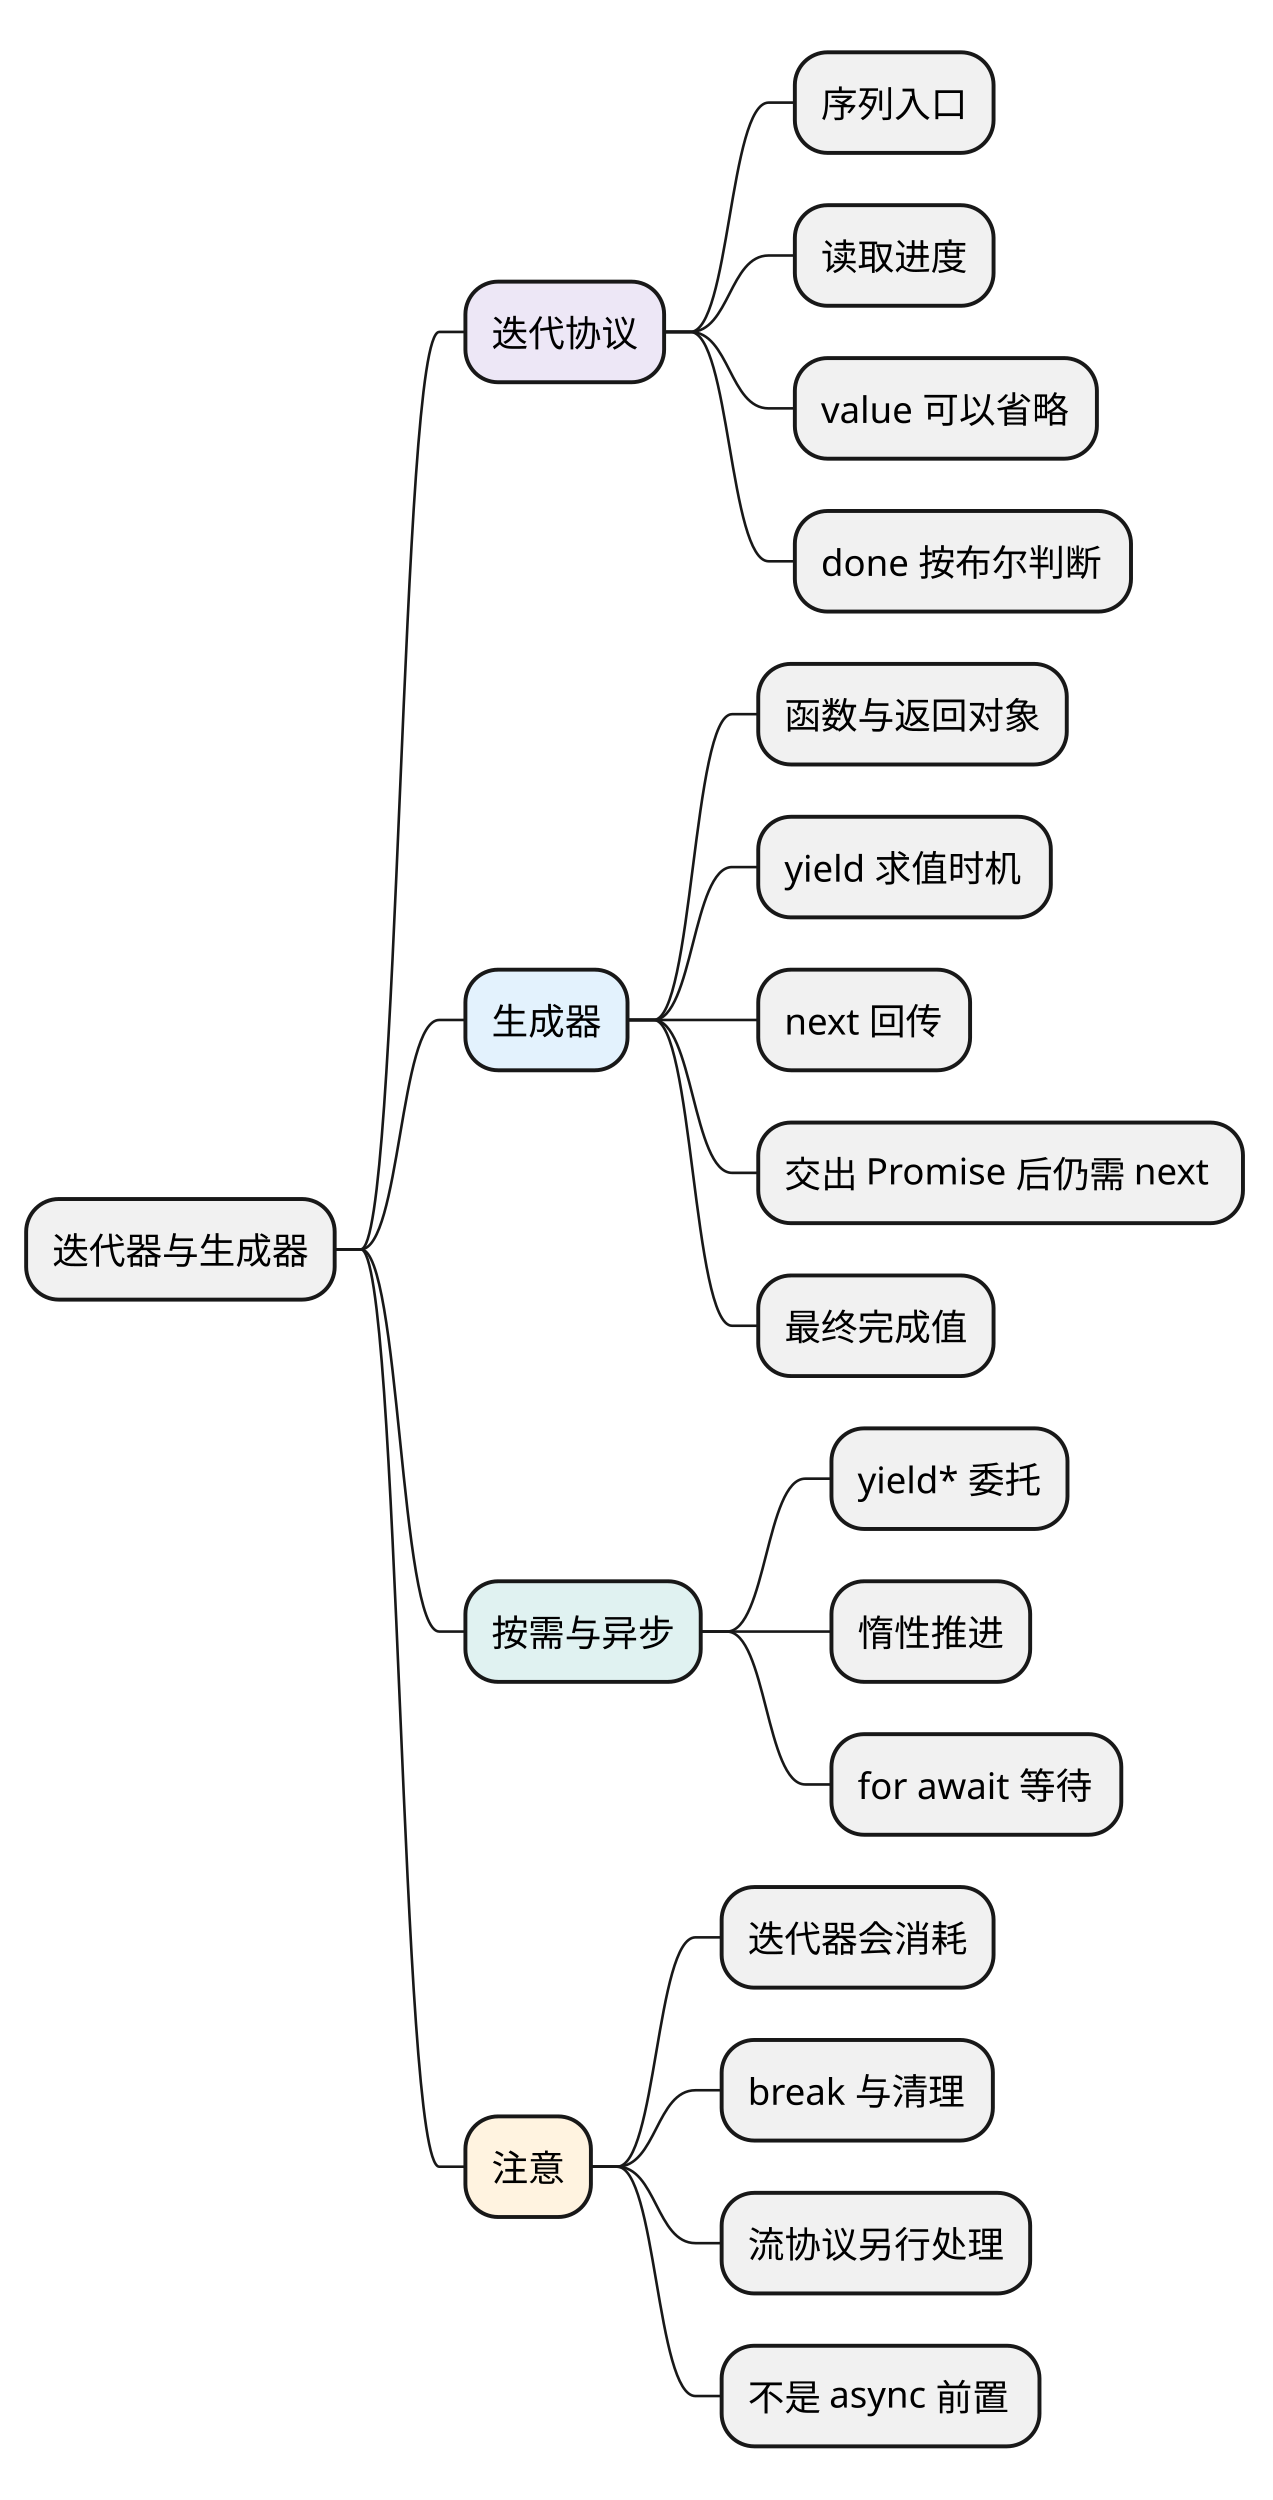
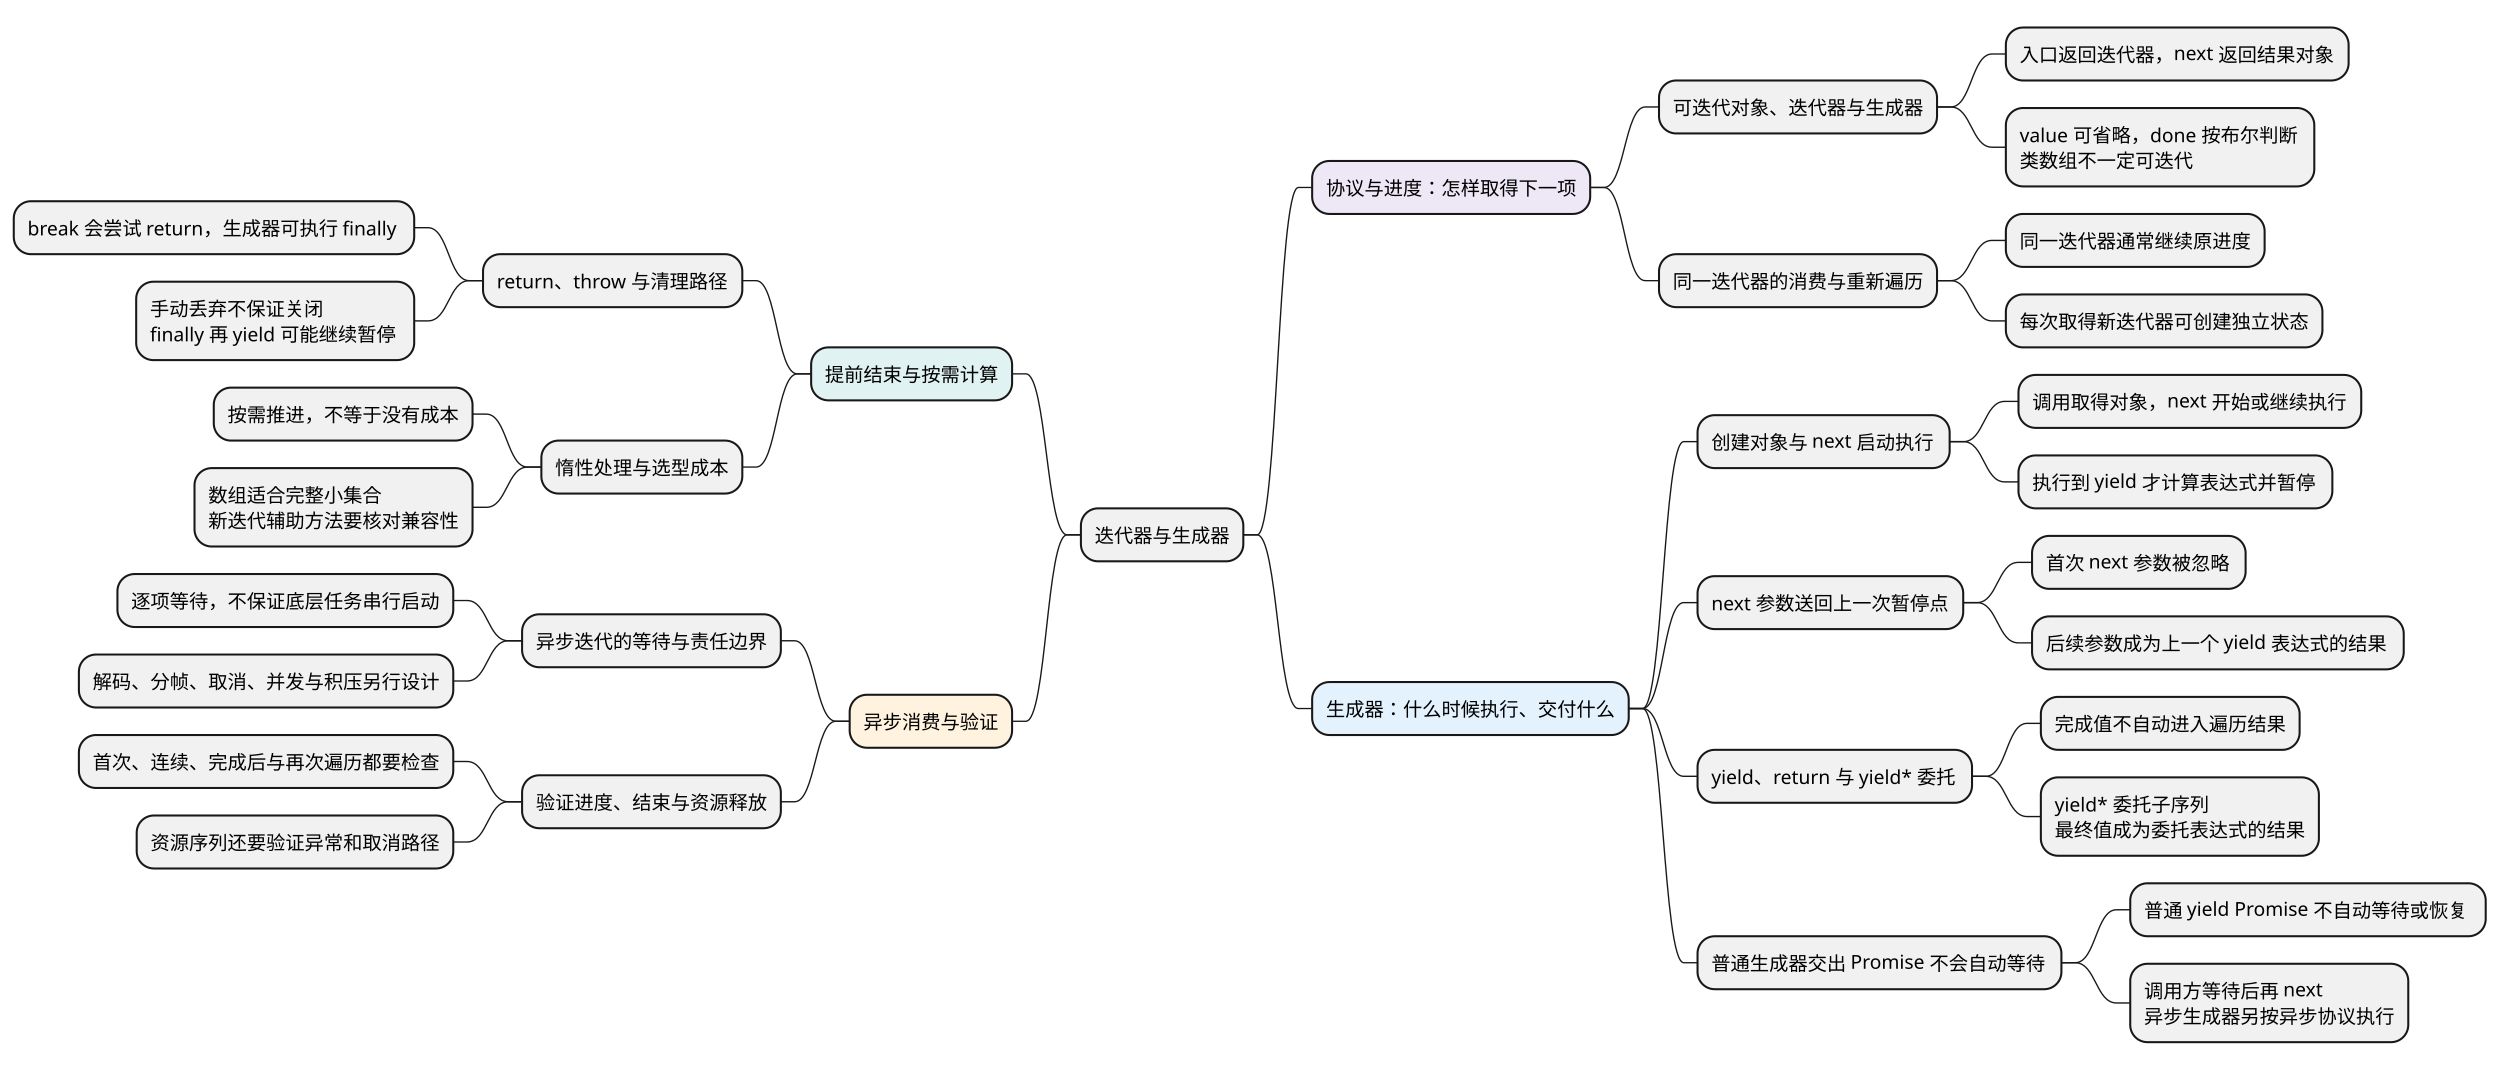
- <svg xmlns="http://www.w3.org/2000/svg" contentStyleType="text/css" data-diagram-type="MINDMAP" height="996.875px" preserveAspectRatio="none" style="width:507px;height:996px;background:#FFFFFF;" version="1.1" viewBox="0 0 507 996" width="507.292px" zoomAndPan="magnify">
+ <svg xmlns="http://www.w3.org/2000/svg" contentStyleType="text/css" data-diagram-type="MINDMAP" height="811.458px" preserveAspectRatio="none" style="width:1892px;height:811px;background:#FFFFFF;" version="1.1" viewBox="0 0 1892 811" width="1892.708px" zoomAndPan="magnify">
  <defs />
  <g>
-     <rect fill="#F1F1F1" height="40.081" rx="13.021" ry="13.021" style="stroke:#181818;stroke-width:1.562;" width="122.917" x="10.417" y="477.689" />
-     <text fill="#000000" font-family="Microsoft YaHei" font-size="14.583" lengthAdjust="spacing" textLength="102.083" x="20.833" y="503.536">迭代器与生成器</text>
-     <rect fill="#EDE7F6" height="40.081" rx="13.021" ry="13.021" style="stroke:#181818;stroke-width:1.562;" width="79.167" x="185.417" y="112.204" />
-     <text fill="#000000" font-family="Microsoft YaHei" font-size="14.583" lengthAdjust="spacing" textLength="58.333" x="195.833" y="138.052">迭代协议</text>
-     <rect fill="#F1F1F1" height="40.081" rx="13.021" ry="13.021" style="stroke:#181818;stroke-width:1.562;" width="79.167" x="316.667" y="20.833" />
-     <text fill="#000000" font-family="Microsoft YaHei" font-size="14.583" lengthAdjust="spacing" textLength="58.333" x="327.083" y="46.681">序列入口</text>
-     <path d="M264.583,132.245 L275,132.245 C290.625,132.245 290.625,40.874 306.25,40.874 L316.667,40.874" fill="none" style="stroke:#181818;stroke-width:1.042;" />
-     <rect fill="#F1F1F1" height="40.081" rx="13.021" ry="13.021" style="stroke:#181818;stroke-width:1.562;" width="79.167" x="316.667" y="81.747" />
-     <text fill="#000000" font-family="Microsoft YaHei" font-size="14.583" lengthAdjust="spacing" textLength="58.333" x="327.083" y="107.595">读取进度</text>
-     <path d="M264.583,132.245 L275,132.245 C290.625,132.245 290.625,101.788 306.25,101.788 L316.667,101.788" fill="none" style="stroke:#181818;stroke-width:1.042;" />
-     <rect fill="#F1F1F1" height="40.081" rx="13.021" ry="13.021" style="stroke:#181818;stroke-width:1.562;" width="120.339" x="316.667" y="142.661" />
-     <text fill="#000000" font-family="Microsoft YaHei" font-size="14.583" lengthAdjust="spacing" textLength="99.506" x="327.083" y="168.509">value 可以省略</text>
-     <path d="M264.583,132.245 L275,132.245 C290.625,132.245 290.625,162.702 306.25,162.702 L316.667,162.702" fill="none" style="stroke:#181818;stroke-width:1.042;" />
-     <rect fill="#F1F1F1" height="40.081" rx="13.021" ry="13.021" style="stroke:#181818;stroke-width:1.562;" width="133.925" x="316.667" y="203.576" />
-     <text fill="#000000" font-family="Microsoft YaHei" font-size="14.583" lengthAdjust="spacing" textLength="113.092" x="327.083" y="229.423">done 按布尔判断</text>
-     <path d="M264.583,132.245 L275,132.245 C290.625,132.245 290.625,223.616 306.25,223.616 L316.667,223.616" fill="none" style="stroke:#181818;stroke-width:1.042;" />
-     <path d="M133.333,497.729 L143.75,497.729 C159.375,497.729 159.375,132.245 175,132.245 L185.417,132.245" fill="none" style="stroke:#181818;stroke-width:1.042;" />
-     <rect fill="#E3F2FD" height="40.081" rx="13.021" ry="13.021" style="stroke:#181818;stroke-width:1.562;" width="64.583" x="185.417" y="386.318" />
-     <text fill="#000000" font-family="Microsoft YaHei" font-size="14.583" lengthAdjust="spacing" textLength="43.75" x="195.833" y="412.165">生成器</text>
-     <rect fill="#F1F1F1" height="40.081" rx="13.021" ry="13.021" style="stroke:#181818;stroke-width:1.562;" width="122.917" x="302.083" y="264.49" />
-     <text fill="#000000" font-family="Microsoft YaHei" font-size="14.583" lengthAdjust="spacing" textLength="102.083" x="312.5" y="290.337">函数与返回对象</text>
-     <path d="M250,406.358 L260.417,406.358 C276.042,406.358 276.042,284.53 291.667,284.53 L302.083,284.53" fill="none" style="stroke:#181818;stroke-width:1.042;" />
-     <rect fill="#F1F1F1" height="40.081" rx="13.021" ry="13.021" style="stroke:#181818;stroke-width:1.562;" width="116.565" x="302.083" y="325.404" />
-     <text fill="#000000" font-family="Microsoft YaHei" font-size="14.583" lengthAdjust="spacing" textLength="95.732" x="312.5" y="351.251">yield 求值时机</text>
-     <path d="M250,406.358 L260.417,406.358 C276.042,406.358 276.042,345.444 291.667,345.444 L302.083,345.444" fill="none" style="stroke:#181818;stroke-width:1.042;" />
-     <rect fill="#F1F1F1" height="40.081" rx="13.021" ry="13.021" style="stroke:#181818;stroke-width:1.562;" width="84.4" x="302.083" y="386.318" />
-     <text fill="#000000" font-family="Microsoft YaHei" font-size="14.583" lengthAdjust="spacing" textLength="63.567" x="312.5" y="412.165">next 回传</text>
-     <path d="M250,406.358 L260.417,406.358 C276.042,406.358 276.042,406.358 291.667,406.358 L302.083,406.358" fill="none" style="stroke:#181818;stroke-width:1.042;" />
-     <rect fill="#F1F1F1" height="40.081" rx="13.021" ry="13.021" style="stroke:#181818;stroke-width:1.562;" width="193.113" x="302.083" y="447.232" />
-     <text fill="#000000" font-family="Microsoft YaHei" font-size="14.583" lengthAdjust="spacing" textLength="172.28" x="312.5" y="473.079">交出 Promise 后仍需 next</text>
-     <path d="M250,406.358 L260.417,406.358 C276.042,406.358 276.042,467.272 291.667,467.272 L302.083,467.272" fill="none" style="stroke:#181818;stroke-width:1.042;" />
-     <rect fill="#F1F1F1" height="40.081" rx="13.021" ry="13.021" style="stroke:#181818;stroke-width:1.562;" width="93.75" x="302.083" y="508.146" />
-     <text fill="#000000" font-family="Microsoft YaHei" font-size="14.583" lengthAdjust="spacing" textLength="72.917" x="312.5" y="533.994">最终完成值</text>
-     <path d="M250,406.358 L260.417,406.358 C276.042,406.358 276.042,528.187 291.667,528.187 L302.083,528.187" fill="none" style="stroke:#181818;stroke-width:1.042;" />
-     <path d="M133.333,497.729 L143.75,497.729 C159.375,497.729 159.375,406.358 175,406.358 L185.417,406.358" fill="none" style="stroke:#181818;stroke-width:1.042;" />
-     <rect fill="#E0F2F1" height="40.081" rx="13.021" ry="13.021" style="stroke:#181818;stroke-width:1.562;" width="93.75" x="185.417" y="629.974" />
-     <text fill="#000000" font-family="Microsoft YaHei" font-size="14.583" lengthAdjust="spacing" textLength="72.917" x="195.833" y="655.822">按需与异步</text>
-     <rect fill="#F1F1F1" height="40.081" rx="13.021" ry="13.021" style="stroke:#181818;stroke-width:1.562;" width="94.035" x="331.25" y="569.06" />
-     <text fill="#000000" font-family="Microsoft YaHei" font-size="14.583" lengthAdjust="spacing" textLength="73.201" x="341.667" y="594.908">yield* 委托</text>
-     <path d="M279.167,650.015 L289.583,650.015 C305.208,650.015 305.208,589.101 320.833,589.101 L331.25,589.101" fill="none" style="stroke:#181818;stroke-width:1.042;" />
-     <rect fill="#F1F1F1" height="40.081" rx="13.021" ry="13.021" style="stroke:#181818;stroke-width:1.562;" width="79.167" x="331.25" y="629.974" />
-     <text fill="#000000" font-family="Microsoft YaHei" font-size="14.583" lengthAdjust="spacing" textLength="58.333" x="341.667" y="655.822">惰性推进</text>
-     <path d="M279.167,650.015 L289.583,650.015 C305.208,650.015 305.208,650.015 320.833,650.015 L331.25,650.015" fill="none" style="stroke:#181818;stroke-width:1.042;" />
-     <rect fill="#F1F1F1" height="40.081" rx="13.021" ry="13.021" style="stroke:#181818;stroke-width:1.562;" width="115.475" x="331.25" y="690.889" />
-     <text fill="#000000" font-family="Microsoft YaHei" font-size="14.583" lengthAdjust="spacing" textLength="94.642" x="341.667" y="716.736">for await 等待</text>
-     <path d="M279.167,650.015 L289.583,650.015 C305.208,650.015 305.208,710.929 320.833,710.929 L331.25,710.929" fill="none" style="stroke:#181818;stroke-width:1.042;" />
-     <path d="M133.333,497.729 L143.75,497.729 C159.375,497.729 159.375,650.015 175,650.015 L185.417,650.015" fill="none" style="stroke:#181818;stroke-width:1.042;" />
-     <rect fill="#FFF3E0" height="40.081" rx="13.021" ry="13.021" style="stroke:#181818;stroke-width:1.562;" width="50" x="185.417" y="843.174" />
-     <text fill="#000000" font-family="Microsoft YaHei" font-size="14.583" lengthAdjust="spacing" textLength="29.167" x="195.833" y="869.021">注意</text>
-     <rect fill="#F1F1F1" height="40.081" rx="13.021" ry="13.021" style="stroke:#181818;stroke-width:1.562;" width="108.333" x="287.5" y="751.803" />
-     <text fill="#000000" font-family="Microsoft YaHei" font-size="14.583" lengthAdjust="spacing" textLength="87.5" x="297.917" y="777.65">迭代器会消耗</text>
-     <path d="M235.417,863.214 L245.833,863.214 C261.458,863.214 261.458,771.843 277.083,771.843 L287.5,771.843" fill="none" style="stroke:#181818;stroke-width:1.042;" />
-     <rect fill="#F1F1F1" height="40.081" rx="13.021" ry="13.021" style="stroke:#181818;stroke-width:1.562;" width="108.056" x="287.5" y="812.717" />
-     <text fill="#000000" font-family="Microsoft YaHei" font-size="14.583" lengthAdjust="spacing" textLength="87.222" x="297.917" y="838.564">break 与清理</text>
-     <path d="M235.417,863.214 L245.833,863.214 C261.458,863.214 261.458,832.757 277.083,832.757 L287.5,832.757" fill="none" style="stroke:#181818;stroke-width:1.042;" />
-     <rect fill="#F1F1F1" height="40.081" rx="13.021" ry="13.021" style="stroke:#181818;stroke-width:1.562;" width="122.917" x="287.5" y="873.631" />
-     <text fill="#000000" font-family="Microsoft YaHei" font-size="14.583" lengthAdjust="spacing" textLength="102.083" x="297.917" y="899.478">流协议另行处理</text>
-     <path d="M235.417,863.214 L245.833,863.214 C261.458,863.214 261.458,893.671 277.083,893.671 L287.5,893.671" fill="none" style="stroke:#181818;stroke-width:1.042;" />
-     <rect fill="#F1F1F1" height="40.081" rx="13.021" ry="13.021" style="stroke:#181818;stroke-width:1.562;" width="126.627" x="287.5" y="934.545" />
-     <text fill="#000000" font-family="Microsoft YaHei" font-size="14.583" lengthAdjust="spacing" textLength="105.793" x="297.917" y="960.392">不是 async 前置</text>
-     <path d="M235.417,863.214 L245.833,863.214 C261.458,863.214 261.458,954.585 277.083,954.585 L287.5,954.585" fill="none" style="stroke:#181818;stroke-width:1.042;" />
-     <path d="M133.333,497.729 L143.75,497.729 C159.375,497.729 159.375,863.214 175,863.214 L185.417,863.214" fill="none" style="stroke:#181818;stroke-width:1.042;" />
+     <rect fill="#F1F1F1" height="40.081" rx="13.021" ry="13.021" style="stroke:#181818;stroke-width:1.562;" width="122.917" x="818.033" y="384.732" />
+     <text fill="#000000" font-family="Microsoft YaHei" font-size="14.583" lengthAdjust="spacing" textLength="102.083" x="828.449" y="410.579">迭代器与生成器</text>
+     <rect fill="#EDE7F6" height="40.081" rx="13.021" ry="13.021" style="stroke:#181818;stroke-width:1.562;" width="210.417" x="993.033" y="121.828" />
+     <text fill="#000000" font-family="Microsoft YaHei" font-size="14.583" lengthAdjust="spacing" textLength="189.583" x="1003.449" y="147.676">协议与进度：怎样取得下一项</text>
+     <rect fill="#F1F1F1" height="40.081" rx="13.021" ry="13.021" style="stroke:#181818;stroke-width:1.562;" width="210.417" x="1255.533" y="60.914" />
+     <text fill="#000000" font-family="Microsoft YaHei" font-size="14.583" lengthAdjust="spacing" textLength="189.583" x="1265.949" y="86.761">可迭代对象、迭代器与生成器</text>
+     <rect fill="#F1F1F1" height="40.081" rx="13.021" ry="13.021" style="stroke:#181818;stroke-width:1.562;" width="259.4" x="1518.033" y="20.833" />
+     <text fill="#000000" font-family="Microsoft YaHei" font-size="14.583" lengthAdjust="spacing" textLength="238.567" x="1528.449" y="46.681">入口返回迭代器，next 返回结果对象</text>
+     <path d="M1465.949,80.954 L1476.366,80.954 C1491.991,80.954 1491.991,40.874 1507.616,40.874 L1518.033,40.874" fill="none" style="stroke:#181818;stroke-width:1.042;" />
+     <rect fill="#F1F1F1" height="59.328" rx="13.021" ry="13.021" style="stroke:#181818;stroke-width:1.562;" width="233.431" x="1518.033" y="81.747" />
+     <text fill="#000000" font-family="Microsoft YaHei" font-size="14.583" lengthAdjust="spacing" textLength="212.598" x="1528.449" y="107.595">value 可省略，done 按布尔判断</text>
+     <text fill="#000000" font-family="Microsoft YaHei" font-size="14.583" lengthAdjust="spacing" textLength="131.25" x="1528.449" y="126.842">类数组不一定可迭代</text>
+     <path d="M1465.949,80.954 L1476.366,80.954 C1491.991,80.954 1491.991,111.412 1507.616,111.412 L1518.033,111.412" fill="none" style="stroke:#181818;stroke-width:1.042;" />
+     <path d="M1203.449,141.869 L1213.866,141.869 C1229.491,141.869 1229.491,80.954 1245.116,80.954 L1255.533,80.954" fill="none" style="stroke:#181818;stroke-width:1.042;" />
+     <rect fill="#F1F1F1" height="40.081" rx="13.021" ry="13.021" style="stroke:#181818;stroke-width:1.562;" width="210.417" x="1255.533" y="192.366" />
+     <text fill="#000000" font-family="Microsoft YaHei" font-size="14.583" lengthAdjust="spacing" textLength="189.583" x="1265.949" y="218.213">同一迭代器的消费与重新遍历</text>
+     <rect fill="#F1F1F1" height="40.081" rx="13.021" ry="13.021" style="stroke:#181818;stroke-width:1.562;" width="195.833" x="1518.033" y="161.909" />
+     <text fill="#000000" font-family="Microsoft YaHei" font-size="14.583" lengthAdjust="spacing" textLength="175" x="1528.449" y="187.756">同一迭代器通常继续原进度</text>
+     <path d="M1465.949,212.406 L1476.366,212.406 C1491.991,212.406 1491.991,181.949 1507.616,181.949 L1518.033,181.949" fill="none" style="stroke:#181818;stroke-width:1.042;" />
+     <rect fill="#F1F1F1" height="40.081" rx="13.021" ry="13.021" style="stroke:#181818;stroke-width:1.562;" width="239.583" x="1518.033" y="222.823" />
+     <text fill="#000000" font-family="Microsoft YaHei" font-size="14.583" lengthAdjust="spacing" textLength="218.75" x="1528.449" y="248.671">每次取得新迭代器可创建独立状态</text>
+     <path d="M1465.949,212.406 L1476.366,212.406 C1491.991,212.406 1491.991,242.863 1507.616,242.863 L1518.033,242.863" fill="none" style="stroke:#181818;stroke-width:1.042;" />
+     <path d="M1203.449,141.869 L1213.866,141.869 C1229.491,141.869 1229.491,212.406 1245.116,212.406 L1255.533,212.406" fill="none" style="stroke:#181818;stroke-width:1.042;" />
+     <path d="M940.949,404.772 L951.366,404.772 C966.991,404.772 966.991,141.869 982.616,141.869 L993.033,141.869" fill="none" style="stroke:#181818;stroke-width:1.042;" />
+     <rect fill="#E3F2FD" height="40.081" rx="13.021" ry="13.021" style="stroke:#181818;stroke-width:1.562;" width="239.583" x="993.033" y="516.184" />
+     <text fill="#000000" font-family="Microsoft YaHei" font-size="14.583" lengthAdjust="spacing" textLength="218.75" x="1003.449" y="542.031">生成器：什么时候执行、交付什么</text>
+     <rect fill="#F1F1F1" height="40.081" rx="13.021" ry="13.021" style="stroke:#181818;stroke-width:1.562;" width="190.799" x="1284.699" y="314.194" />
+     <text fill="#000000" font-family="Microsoft YaHei" font-size="14.583" lengthAdjust="spacing" textLength="169.966" x="1295.116" y="340.042">创建对象与 next 启动执行</text>
+     <rect fill="#F1F1F1" height="40.081" rx="13.021" ry="13.021" style="stroke:#181818;stroke-width:1.562;" width="259.4" x="1527.582" y="283.737" />
+     <text fill="#000000" font-family="Microsoft YaHei" font-size="14.583" lengthAdjust="spacing" textLength="238.567" x="1537.998" y="309.585">调用取得对象，next 开始或继续执行</text>
+     <path d="M1475.498,334.235 L1485.915,334.235 C1501.54,334.235 1501.54,303.778 1517.165,303.778 L1527.582,303.778" fill="none" style="stroke:#181818;stroke-width:1.042;" />
+     <rect fill="#F1F1F1" height="40.081" rx="13.021" ry="13.021" style="stroke:#181818;stroke-width:1.562;" width="237.547" x="1527.582" y="344.651" />
+     <text fill="#000000" font-family="Microsoft YaHei" font-size="14.583" lengthAdjust="spacing" textLength="216.714" x="1537.998" y="370.499">执行到 yield 才计算表达式并暂停</text>
+     <path d="M1475.498,334.235 L1485.915,334.235 C1501.54,334.235 1501.54,364.692 1517.165,364.692 L1527.582,364.692" fill="none" style="stroke:#181818;stroke-width:1.042;" />
+     <path d="M1232.616,536.224 L1243.033,536.224 C1258.658,536.224 1258.658,334.235 1274.283,334.235 L1284.699,334.235" fill="none" style="stroke:#181818;stroke-width:1.042;" />
+     <rect fill="#F1F1F1" height="40.081" rx="13.021" ry="13.021" style="stroke:#181818;stroke-width:1.562;" width="201.067" x="1284.699" y="436.022" />
+     <text fill="#000000" font-family="Microsoft YaHei" font-size="14.583" lengthAdjust="spacing" textLength="180.234" x="1295.116" y="461.87">next 参数送回上一次暂停点</text>
+     <rect fill="#F1F1F1" height="40.081" rx="13.021" ry="13.021" style="stroke:#181818;stroke-width:1.562;" width="161.632" x="1537.85" y="405.565" />
+     <text fill="#000000" font-family="Microsoft YaHei" font-size="14.583" lengthAdjust="spacing" textLength="140.799" x="1548.267" y="431.413">首次 next 参数被忽略</text>
+     <path d="M1485.767,456.063 L1496.183,456.063 C1511.808,456.063 1511.808,425.606 1527.433,425.606 L1537.85,425.606" fill="none" style="stroke:#181818;stroke-width:1.042;" />
+     <rect fill="#F1F1F1" height="40.081" rx="13.021" ry="13.021" style="stroke:#181818;stroke-width:1.562;" width="281.297" x="1537.85" y="466.479" />
+     <text fill="#000000" font-family="Microsoft YaHei" font-size="14.583" lengthAdjust="spacing" textLength="260.464" x="1548.267" y="492.327">后续参数成为上一个 yield 表达式的结果</text>
+     <path d="M1485.767,456.063 L1496.183,456.063 C1511.808,456.063 1511.808,486.52 1527.433,486.52 L1537.85,486.52" fill="none" style="stroke:#181818;stroke-width:1.042;" />
+     <path d="M1232.616,536.224 L1243.033,536.224 C1258.658,536.224 1258.658,456.063 1274.283,456.063 L1284.699,456.063" fill="none" style="stroke:#181818;stroke-width:1.042;" />
+     <rect fill="#F1F1F1" height="40.081" rx="13.021" ry="13.021" style="stroke:#181818;stroke-width:1.562;" width="207.732" x="1284.699" y="567.474" />
+     <text fill="#000000" font-family="Microsoft YaHei" font-size="14.583" lengthAdjust="spacing" textLength="186.899" x="1295.116" y="593.322">yield、return 与 yield* 委托</text>
+     <rect fill="#F1F1F1" height="40.081" rx="13.021" ry="13.021" style="stroke:#181818;stroke-width:1.562;" width="195.833" x="1544.515" y="527.394" />
+     <text fill="#000000" font-family="Microsoft YaHei" font-size="14.583" lengthAdjust="spacing" textLength="175" x="1554.932" y="553.241">完成值不自动进入遍历结果</text>
+     <path d="M1492.432,587.515 L1502.848,587.515 C1518.473,587.515 1518.473,547.434 1534.098,547.434 L1544.515,547.434" fill="none" style="stroke:#181818;stroke-width:1.042;" />
+     <rect fill="#F1F1F1" height="59.328" rx="13.021" ry="13.021" style="stroke:#181818;stroke-width:1.562;" width="210.417" x="1544.515" y="588.308" />
+     <text fill="#000000" font-family="Microsoft YaHei" font-size="14.583" lengthAdjust="spacing" textLength="116.951" x="1554.932" y="614.155">yield* 委托子序列</text>
+     <text fill="#000000" font-family="Microsoft YaHei" font-size="14.583" lengthAdjust="spacing" textLength="189.583" x="1554.932" y="633.403">最终值成为委托表达式的结果</text>
+     <path d="M1492.432,587.515 L1502.848,587.515 C1518.473,587.515 1518.473,617.972 1534.098,617.972 L1544.515,617.972" fill="none" style="stroke:#181818;stroke-width:1.042;" />
+     <path d="M1232.616,536.224 L1243.033,536.224 C1258.658,536.224 1258.658,587.515 1274.283,587.515 L1284.699,587.515" fill="none" style="stroke:#181818;stroke-width:1.042;" />
+     <rect fill="#F1F1F1" height="40.081" rx="13.021" ry="13.021" style="stroke:#181818;stroke-width:1.562;" width="275.379" x="1284.699" y="708.55" />
+     <text fill="#000000" font-family="Microsoft YaHei" font-size="14.583" lengthAdjust="spacing" textLength="254.546" x="1295.116" y="734.397">普通生成器交出 Promise 不会自动等待</text>
+     <rect fill="#F1F1F1" height="40.081" rx="13.021" ry="13.021" style="stroke:#181818;stroke-width:1.562;" width="269.028" x="1612.162" y="668.469" />
+     <text fill="#000000" font-family="Microsoft YaHei" font-size="14.583" lengthAdjust="spacing" textLength="248.194" x="1622.579" y="694.317">普通 yield Promise 不自动等待或恢复</text>
+     <path d="M1560.079,728.59 L1570.496,728.59 C1586.121,728.59 1586.121,688.51 1601.746,688.51 L1612.162,688.51" fill="none" style="stroke:#181818;stroke-width:1.042;" />
+     <rect fill="#F1F1F1" height="59.328" rx="13.021" ry="13.021" style="stroke:#181818;stroke-width:1.562;" width="210.417" x="1612.162" y="729.383" />
+     <text fill="#000000" font-family="Microsoft YaHei" font-size="14.583" lengthAdjust="spacing" textLength="136.484" x="1622.579" y="755.231">调用方等待后再 next</text>
+     <text fill="#000000" font-family="Microsoft YaHei" font-size="14.583" lengthAdjust="spacing" textLength="189.583" x="1622.579" y="774.478">异步生成器另按异步协议执行</text>
+     <path d="M1560.079,728.59 L1570.496,728.59 C1586.121,728.59 1586.121,759.047 1601.746,759.047 L1612.162,759.047" fill="none" style="stroke:#181818;stroke-width:1.042;" />
+     <path d="M1232.616,536.224 L1243.033,536.224 C1258.658,536.224 1258.658,728.59 1274.283,728.59 L1284.699,728.59" fill="none" style="stroke:#181818;stroke-width:1.042;" />
+     <path d="M940.949,404.772 L951.366,404.772 C966.991,404.772 966.991,536.224 982.616,536.224 L993.033,536.224" fill="none" style="stroke:#181818;stroke-width:1.042;" />
+     <rect fill="#E0F2F1" height="40.081" rx="13.021" ry="13.021" style="stroke:#181818;stroke-width:1.562;" width="152.083" x="613.866" y="262.904" />
+     <text fill="#000000" font-family="Microsoft YaHei" font-size="14.583" lengthAdjust="spacing" textLength="131.25" x="624.283" y="288.751">提前结束与按需计算</text>
+     <rect fill="#F1F1F1" height="40.081" rx="13.021" ry="13.021" style="stroke:#181818;stroke-width:1.562;" width="196.232" x="365.551" y="192.366" />
+     <text fill="#000000" font-family="Microsoft YaHei" font-size="14.583" lengthAdjust="spacing" textLength="175.399" x="375.967" y="218.213">return、throw 与清理路径</text>
+     <rect fill="#F1F1F1" height="40.081" rx="13.021" ry="13.021" style="stroke:#181818;stroke-width:1.562;" width="303.051" x="10.417" y="152.285" />
+     <text fill="#000000" font-family="Microsoft YaHei" font-size="14.583" lengthAdjust="spacing" textLength="282.217" x="20.833" y="178.133">break 会尝试 return，生成器可执行 finally</text>
+     <path d="M365.551,212.406 L355.134,212.406 C339.509,212.406 339.509,172.326 323.884,172.326 L313.467,172.326" fill="none" style="stroke:#181818;stroke-width:1.042;" />
+     <rect fill="#F1F1F1" height="59.328" rx="13.021" ry="13.021" style="stroke:#181818;stroke-width:1.562;" width="210.41" x="103.058" y="213.199" />
+     <text fill="#000000" font-family="Microsoft YaHei" font-size="14.583" lengthAdjust="spacing" textLength="131.25" x="113.475" y="239.047">手动丢弃不保证关闭</text>
+     <text fill="#000000" font-family="Microsoft YaHei" font-size="14.583" lengthAdjust="spacing" textLength="189.576" x="113.475" y="258.294">finally 再 yield 可能继续暂停</text>
+     <path d="M365.551,212.406 L355.134,212.406 C339.509,212.406 339.509,242.863 323.884,242.863 L313.467,242.863" fill="none" style="stroke:#181818;stroke-width:1.042;" />
+     <path d="M613.866,282.944 L603.449,282.944 C587.824,282.944 587.824,212.406 572.199,212.406 L561.783,212.406" fill="none" style="stroke:#181818;stroke-width:1.042;" />
+     <rect fill="#F1F1F1" height="40.081" rx="13.021" ry="13.021" style="stroke:#181818;stroke-width:1.562;" width="152.083" x="409.7" y="333.442" />
+     <text fill="#000000" font-family="Microsoft YaHei" font-size="14.583" lengthAdjust="spacing" textLength="131.25" x="420.116" y="359.289">惰性处理与选型成本</text>
+     <rect fill="#F1F1F1" height="40.081" rx="13.021" ry="13.021" style="stroke:#181818;stroke-width:1.562;" width="195.833" x="161.783" y="293.361" />
+     <text fill="#000000" font-family="Microsoft YaHei" font-size="14.583" lengthAdjust="spacing" textLength="175" x="172.2" y="319.208">按需推进，不等于没有成本</text>
+     <path d="M409.7,353.482 L399.283,353.482 C383.658,353.482 383.658,313.401 368.033,313.401 L357.616,313.401" fill="none" style="stroke:#181818;stroke-width:1.042;" />
+     <rect fill="#F1F1F1" height="59.328" rx="13.021" ry="13.021" style="stroke:#181818;stroke-width:1.562;" width="210.417" x="147.2" y="354.275" />
+     <text fill="#000000" font-family="Microsoft YaHei" font-size="14.583" lengthAdjust="spacing" textLength="131.25" x="157.616" y="380.122">数组适合完整小集合</text>
+     <text fill="#000000" font-family="Microsoft YaHei" font-size="14.583" lengthAdjust="spacing" textLength="189.583" x="157.616" y="399.37">新迭代辅助方法要核对兼容性</text>
+     <path d="M409.7,353.482 L399.283,353.482 C383.658,353.482 383.658,383.939 368.033,383.939 L357.616,383.939" fill="none" style="stroke:#181818;stroke-width:1.042;" />
+     <path d="M613.866,282.944 L603.449,282.944 C587.824,282.944 587.824,353.482 572.199,353.482 L561.783,353.482" fill="none" style="stroke:#181818;stroke-width:1.042;" />
+     <path d="M818.033,404.772 L807.616,404.772 C791.991,404.772 791.991,282.944 776.366,282.944 L765.949,282.944" fill="none" style="stroke:#181818;stroke-width:1.042;" />
+     <rect fill="#FFF3E0" height="40.081" rx="13.021" ry="13.021" style="stroke:#181818;stroke-width:1.562;" width="122.917" x="643.033" y="525.808" />
+     <text fill="#000000" font-family="Microsoft YaHei" font-size="14.583" lengthAdjust="spacing" textLength="102.083" x="653.449" y="551.655">异步消费与验证</text>
+     <rect fill="#F1F1F1" height="40.081" rx="13.021" ry="13.021" style="stroke:#181818;stroke-width:1.562;" width="195.833" x="395.116" y="464.894" />
+     <text fill="#000000" font-family="Microsoft YaHei" font-size="14.583" lengthAdjust="spacing" textLength="175" x="405.533" y="490.741">异步迭代的等待与责任边界</text>
+     <rect fill="#F1F1F1" height="40.081" rx="13.021" ry="13.021" style="stroke:#181818;stroke-width:1.562;" width="254.167" x="88.866" y="434.437" />
+     <text fill="#000000" font-family="Microsoft YaHei" font-size="14.583" lengthAdjust="spacing" textLength="233.333" x="99.283" y="460.284">逐项等待，不保证底层任务串行启动</text>
+     <path d="M395.116,484.934 L384.7,484.934 C369.075,484.934 369.075,454.477 353.45,454.477 L343.033,454.477" fill="none" style="stroke:#181818;stroke-width:1.042;" />
+     <rect fill="#F1F1F1" height="40.081" rx="13.021" ry="13.021" style="stroke:#181818;stroke-width:1.562;" width="283.333" x="59.7" y="495.351" />
+     <text fill="#000000" font-family="Microsoft YaHei" font-size="14.583" lengthAdjust="spacing" textLength="262.5" x="70.116" y="521.198">解码、分帧、取消、并发与积压另行设计</text>
+     <path d="M395.116,484.934 L384.7,484.934 C369.075,484.934 369.075,515.391 353.45,515.391 L343.033,515.391" fill="none" style="stroke:#181818;stroke-width:1.042;" />
+     <path d="M643.033,545.848 L632.616,545.848 C616.991,545.848 616.991,484.934 601.366,484.934 L590.949,484.934" fill="none" style="stroke:#181818;stroke-width:1.042;" />
+     <rect fill="#F1F1F1" height="40.081" rx="13.021" ry="13.021" style="stroke:#181818;stroke-width:1.562;" width="195.833" x="395.116" y="586.722" />
+     <text fill="#000000" font-family="Microsoft YaHei" font-size="14.583" lengthAdjust="spacing" textLength="175" x="405.533" y="612.569">验证进度、结束与资源释放</text>
+     <rect fill="#F1F1F1" height="40.081" rx="13.021" ry="13.021" style="stroke:#181818;stroke-width:1.562;" width="283.333" x="59.7" y="556.265" />
+     <text fill="#000000" font-family="Microsoft YaHei" font-size="14.583" lengthAdjust="spacing" textLength="262.5" x="70.116" y="582.112">首次、连续、完成后与再次遍历都要检查</text>
+     <path d="M395.116,606.762 L384.7,606.762 C369.075,606.762 369.075,576.305 353.45,576.305 L343.033,576.305" fill="none" style="stroke:#181818;stroke-width:1.042;" />
+     <rect fill="#F1F1F1" height="40.081" rx="13.021" ry="13.021" style="stroke:#181818;stroke-width:1.562;" width="239.583" x="103.45" y="617.179" />
+     <text fill="#000000" font-family="Microsoft YaHei" font-size="14.583" lengthAdjust="spacing" textLength="218.75" x="113.866" y="643.026">资源序列还要验证异常和取消路径</text>
+     <path d="M395.116,606.762 L384.7,606.762 C369.075,606.762 369.075,637.219 353.45,637.219 L343.033,637.219" fill="none" style="stroke:#181818;stroke-width:1.042;" />
+     <path d="M643.033,545.848 L632.616,545.848 C616.991,545.848 616.991,606.762 601.366,606.762 L590.949,606.762" fill="none" style="stroke:#181818;stroke-width:1.042;" />
+     <path d="M818.033,404.772 L807.616,404.772 C791.991,404.772 791.991,545.848 776.366,545.848 L765.949,545.848" fill="none" style="stroke:#181818;stroke-width:1.042;" />
  </g>
</svg>
